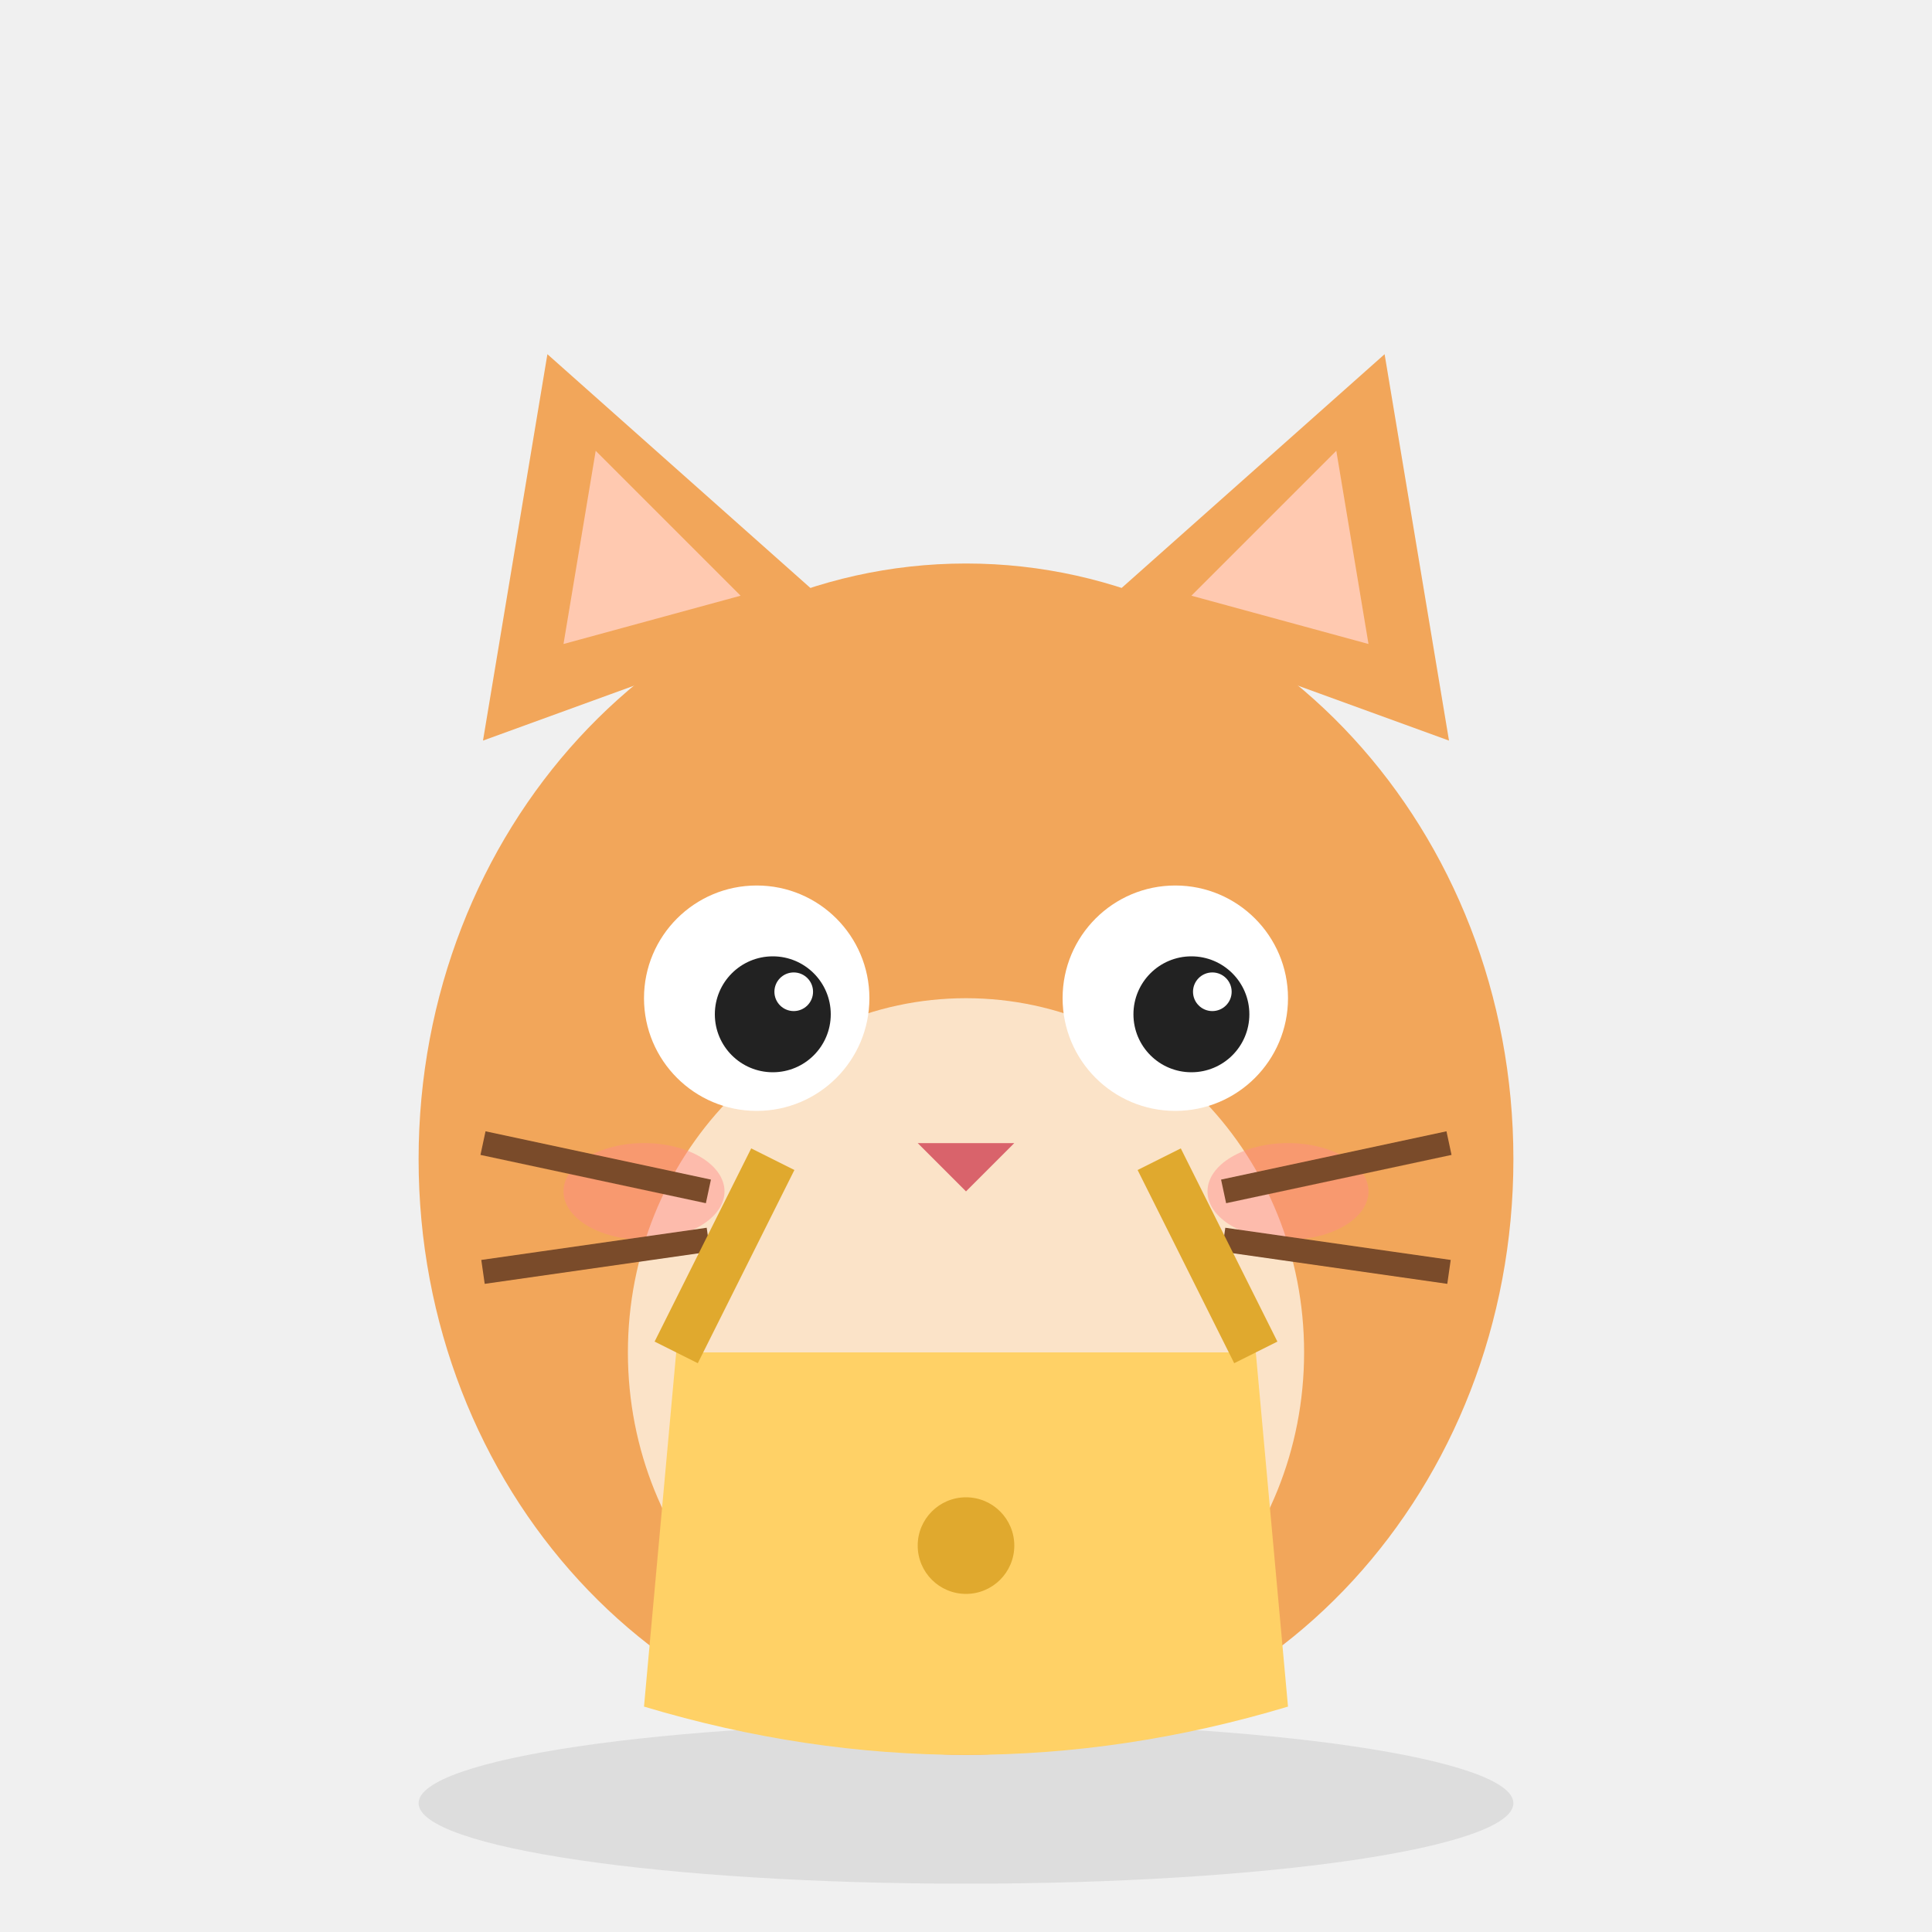
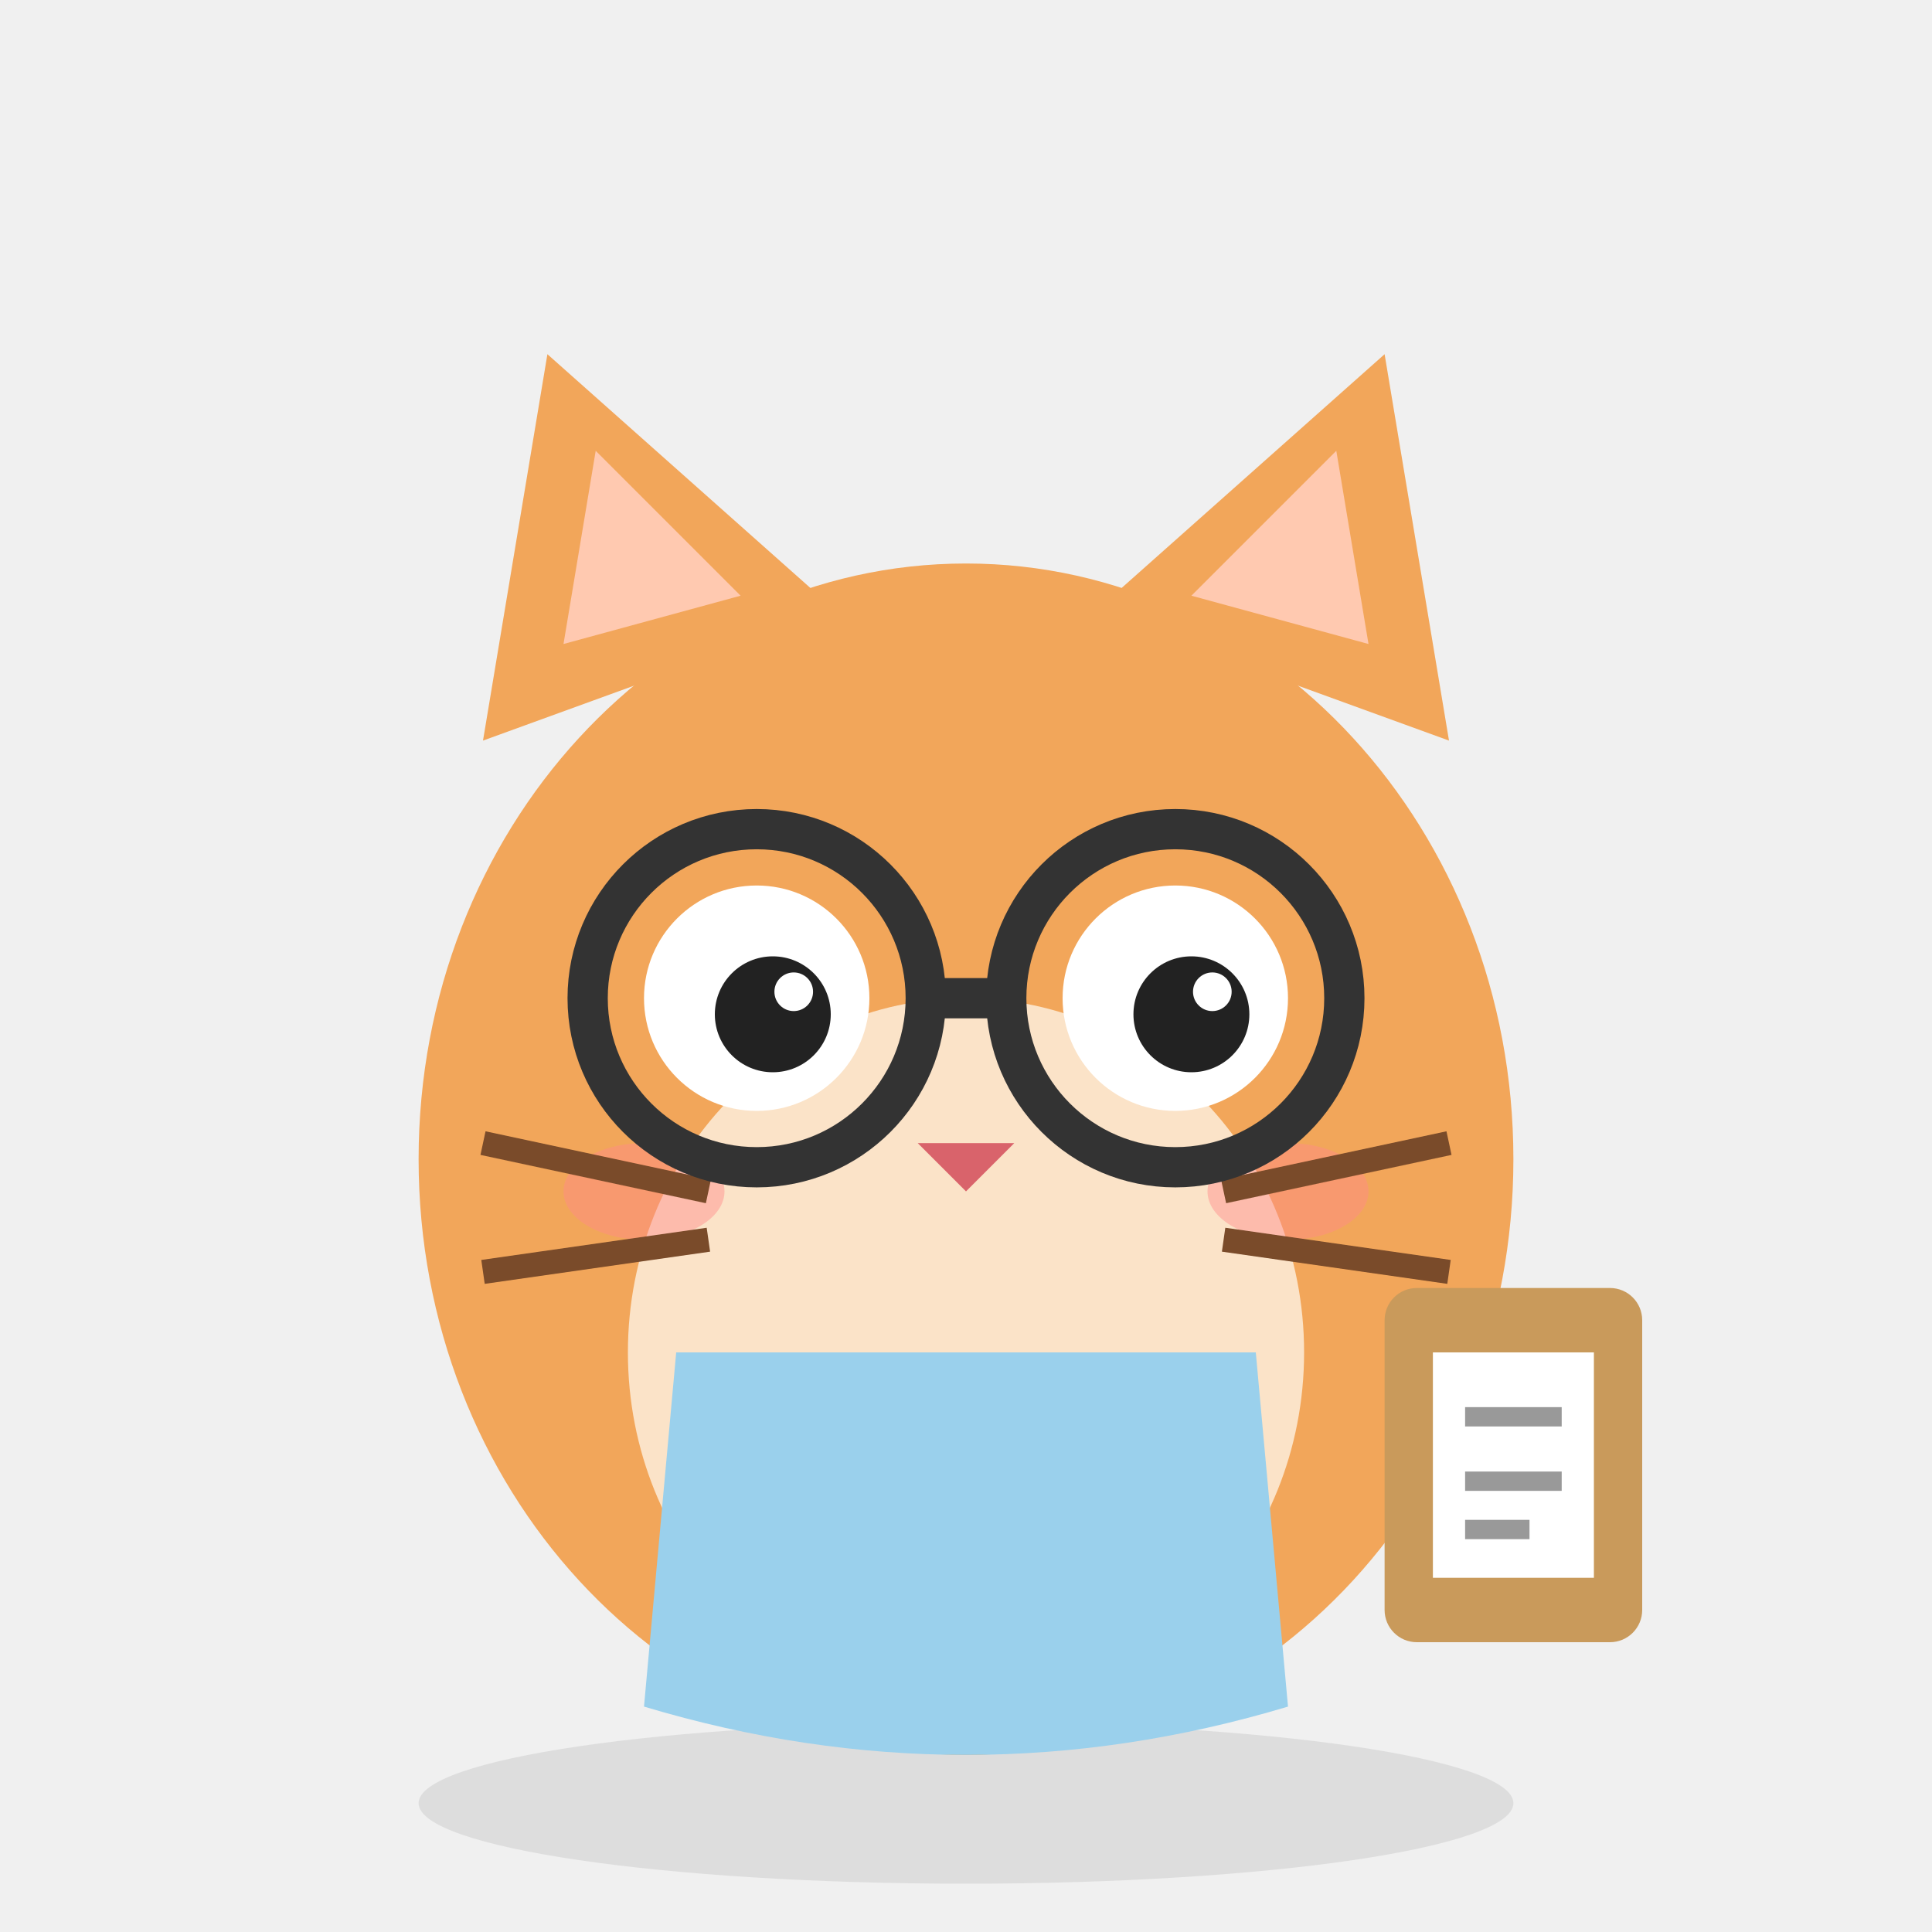
<svg xmlns="http://www.w3.org/2000/svg" viewBox="0 0 120 120" width="240" height="240">
  <ellipse cx="60" cy="112" rx="34" ry="5" fill="#000" opacity=".08" />
  <ellipse cx="60" cy="72" rx="34" ry="37" fill="#f2a65a" />
  <ellipse cx="60" cy="84" rx="21" ry="22" fill="#fbe3c8" />
  <circle cx="47" cy="62" r="7" fill="#fff" />
  <circle cx="73" cy="62" r="7" fill="#fff" />
  <circle cx="48" cy="63" r="3.6" fill="#222" />
  <circle cx="74" cy="63" r="3.6" fill="#222" />
  <circle cx="49.3" cy="61.6" r="1.2" fill="#fff" />
  <circle cx="75.3" cy="61.6" r="1.2" fill="#fff" />
  <ellipse cx="40" cy="74" rx="5" ry="3" fill="#ff8a8a" opacity=".45" />
  <ellipse cx="80" cy="74" rx="5" ry="3" fill="#ff8a8a" opacity=".45" />
  <path d="M30 46 L34 22 L52 38 Z" fill="#f2a65a" />
  <path d="M90 46 L86 22 L68 38 Z" fill="#f2a65a" />
  <path d="M35 40 L37 28 L46 37 Z" fill="#ffc9b0" />
  <path d="M85 40 L83 28 L74 37 Z" fill="#ffc9b0" />
  <path d="M57 71 L63 71 L60 74 Z" fill="#d9636b" />
  <path d="M44 74 L30 71 M44 77 L30 79 M76 74 L90 71 M76 77 L90 79" stroke="#7a4b2a" stroke-width="1.5" />
-   <path d="M42 84 L78 84 L80 106 Q60 112 40 106 Z" fill="#ffd166" />
-   <path d="M42 84 L48 72 M78 84 L72 72" stroke="#e0a92e" stroke-width="3" />
-   <circle cx="60" cy="96" r="3" fill="#e0a92e" />
+   <path d="M42 84 L78 84 L80 106 Q60 112 40 106 Z" fill="#9ad0ec" />
+   <circle cx="47" cy="62" r="10.5" fill="none" stroke="#333" stroke-width="2.5" />
+   <circle cx="73" cy="62" r="10.5" fill="none" stroke="#333" stroke-width="2.5" />
+   <path d="M57.5 62 L62.5 62" stroke="#333" stroke-width="2.5" />
+   <rect x="86" y="80" width="16" height="22" rx="2" fill="#c99a5b" />
+   <rect x="89" y="84" width="10" height="14" fill="#fff" />
+   <path d="M91 88 h6 M91 92 h6 M91 95 h4" stroke="#999" stroke-width="1.2" />
</svg>
